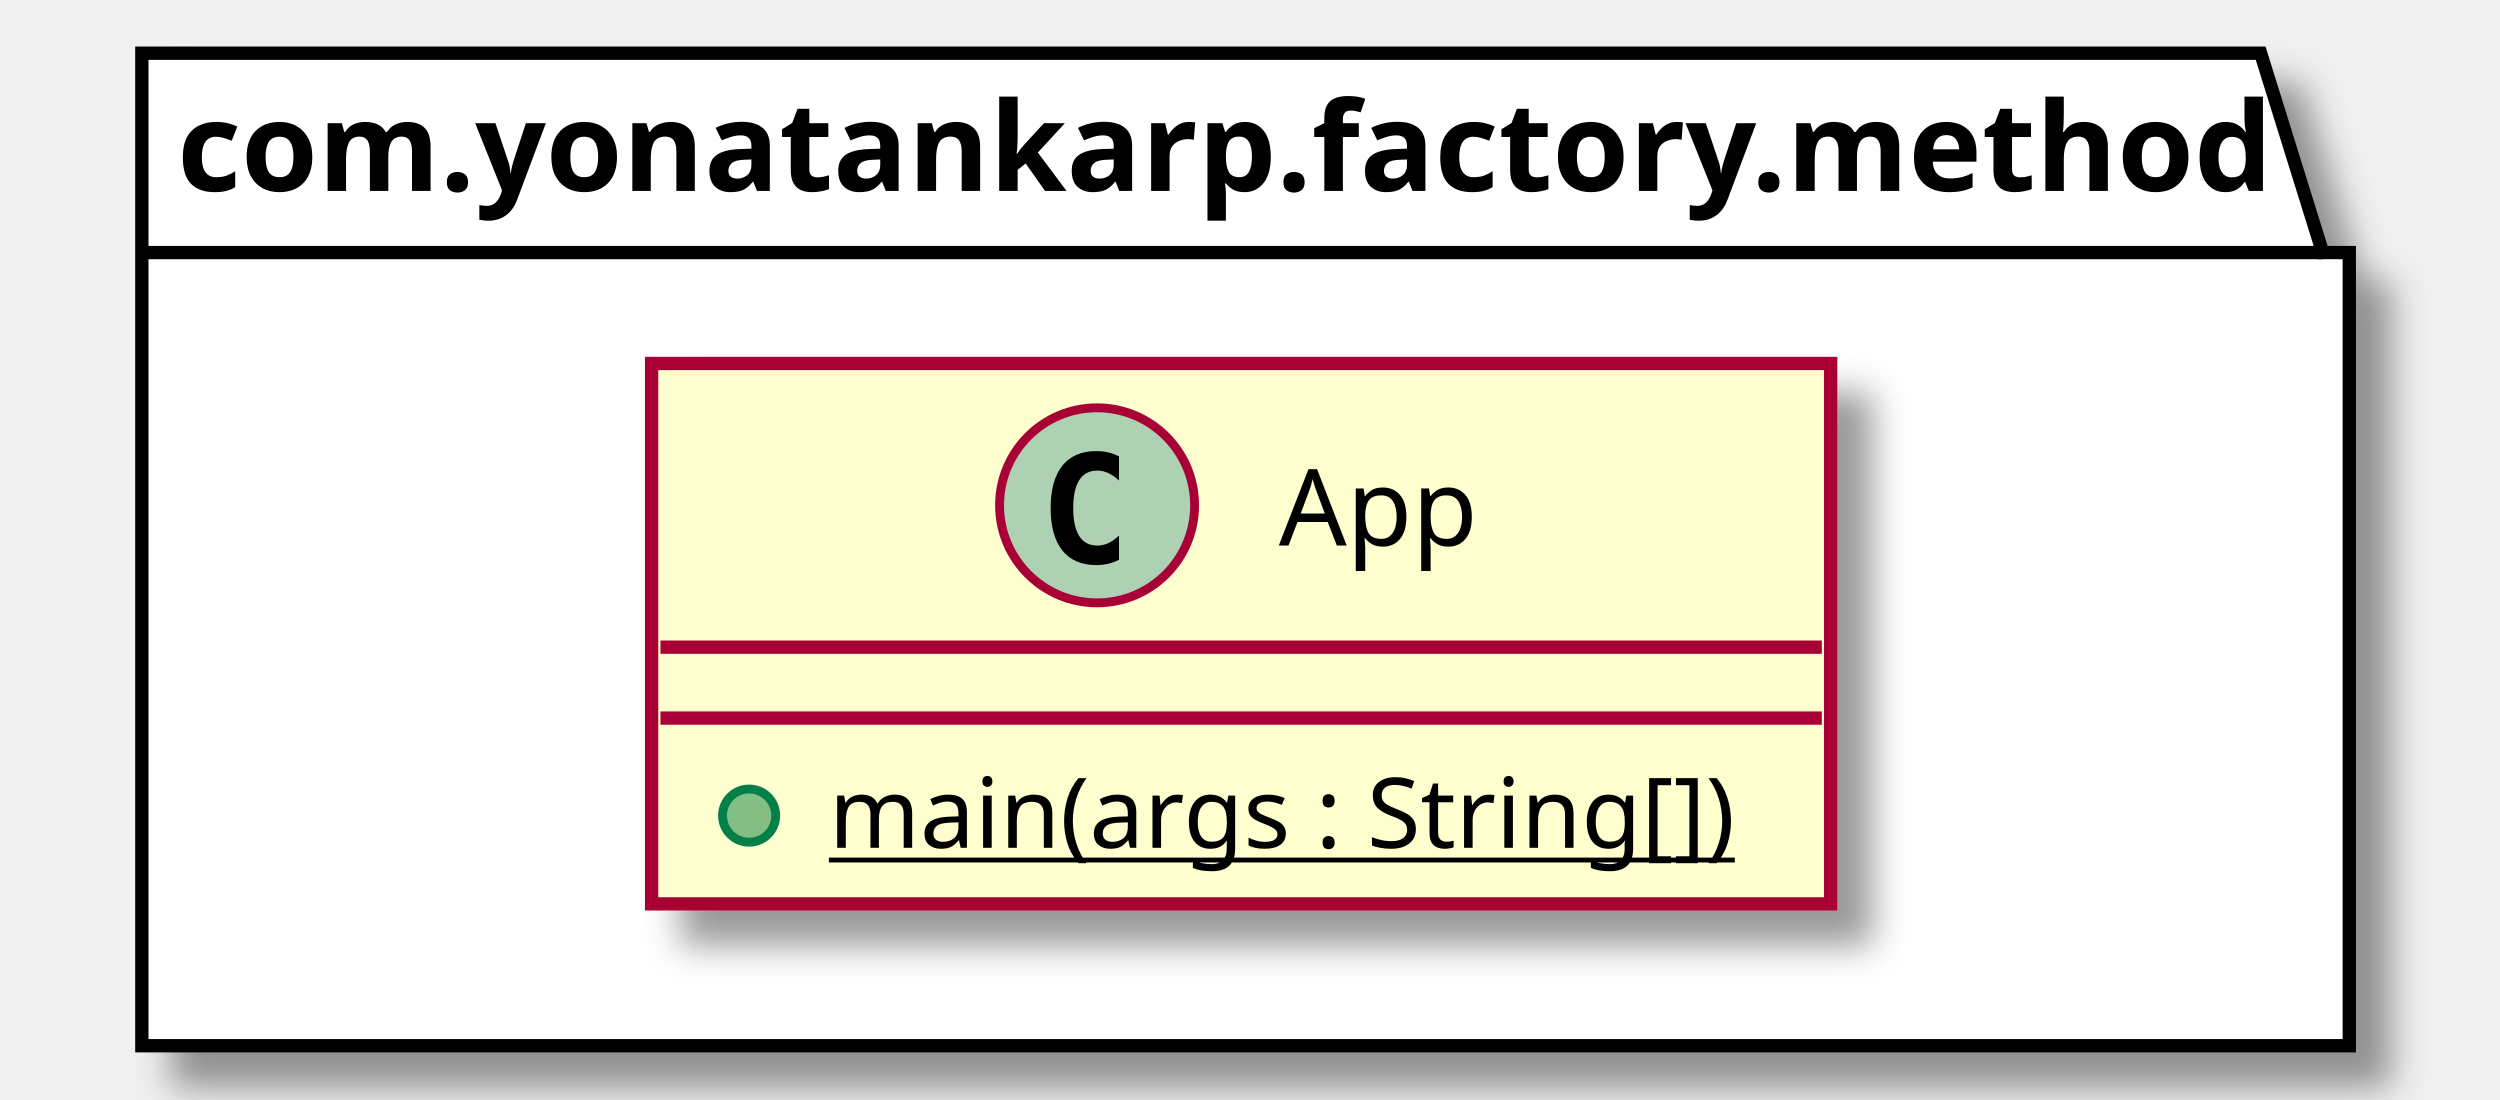
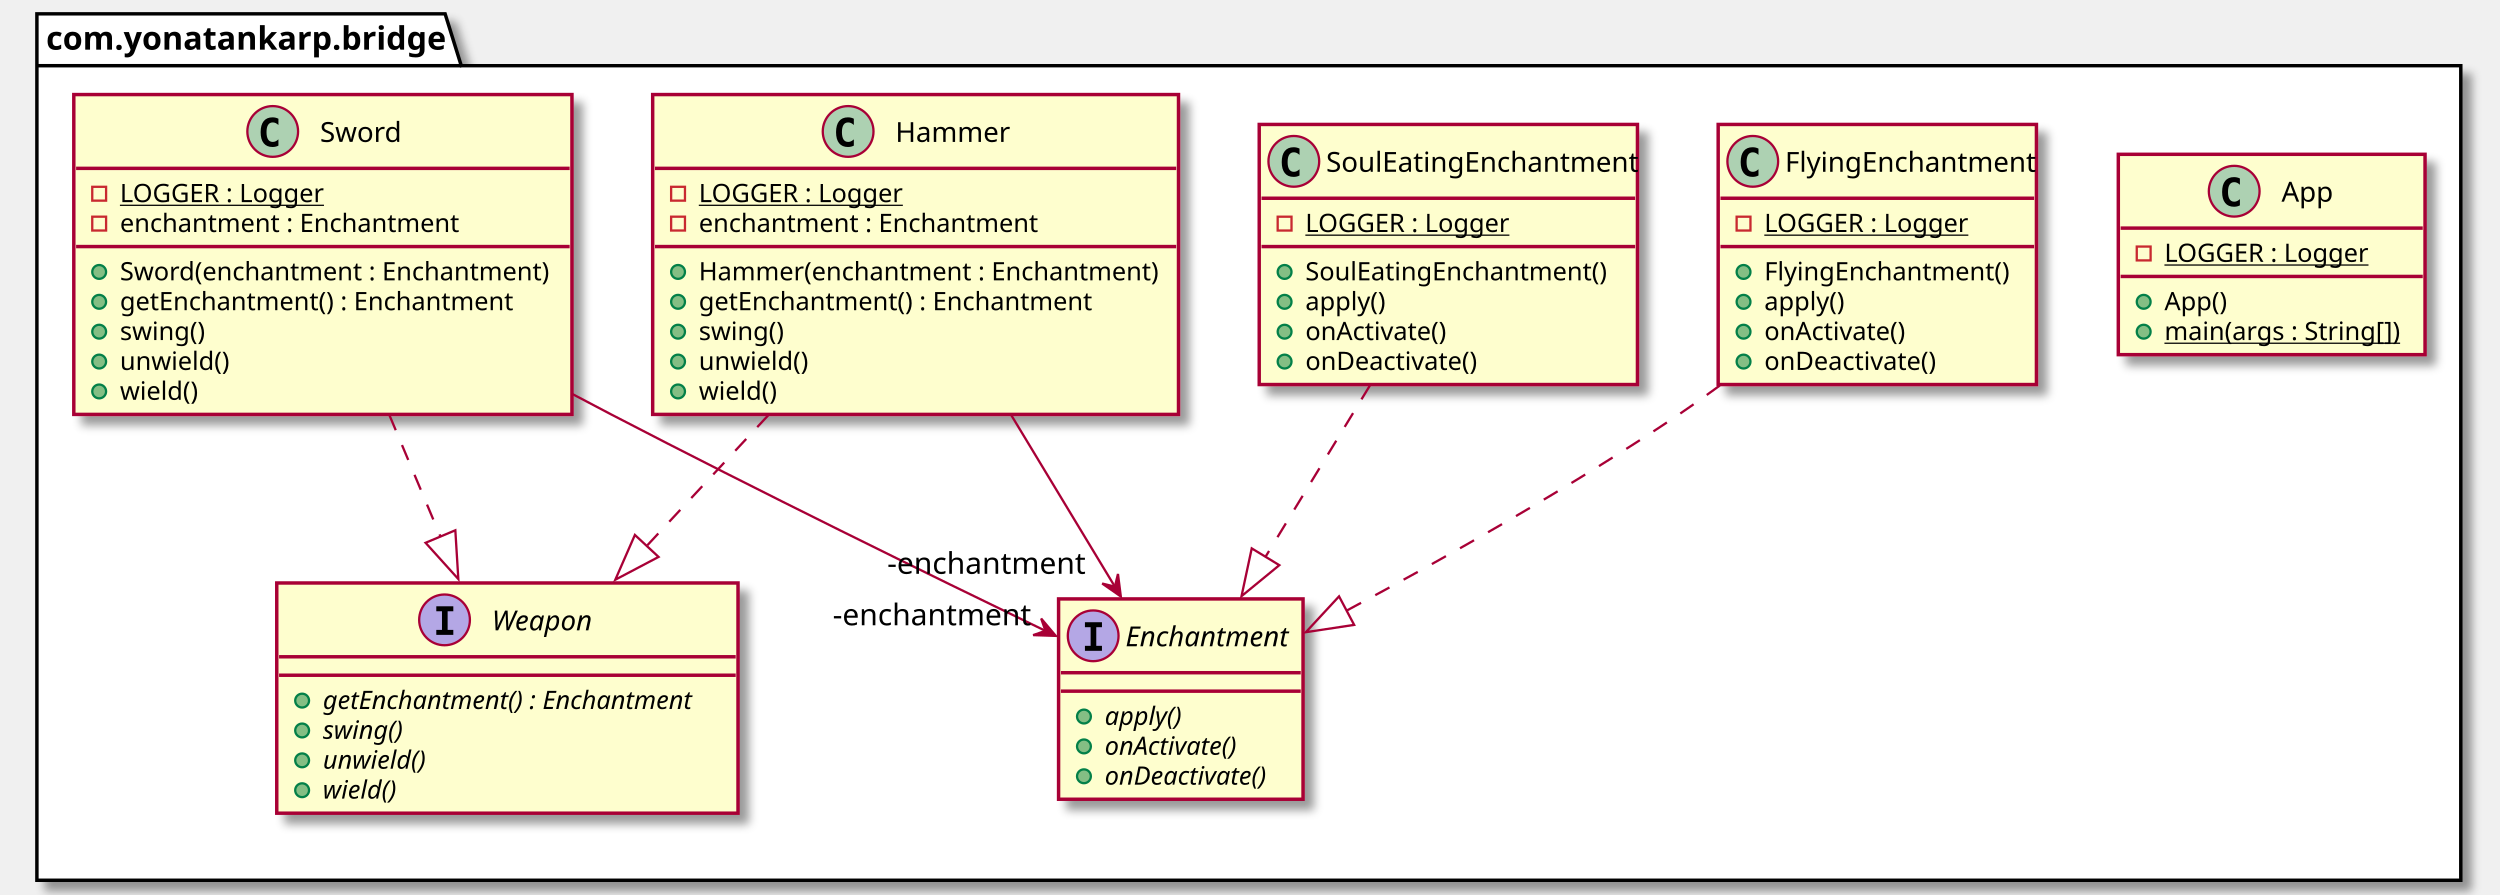
- <svg xmlns="http://www.w3.org/2000/svg" contentScriptType="application/ecmascript" contentStyleType="text/css" height="124px" preserveAspectRatio="none" style="width:282px;height:124px;background:#FFFFFF;" version="1.1" viewBox="0 0 282 124" width="282px" zoomAndPan="magnify">
+ <svg xmlns="http://www.w3.org/2000/svg" contentScriptType="application/ecmascript" contentStyleType="text/css" height="388px" preserveAspectRatio="none" style="width:1084px;height:388px;background:#FFFFFF;" version="1.1" viewBox="0 0 1084 388" width="1084px" zoomAndPan="magnify">
  <defs>
-     <filter height="300%" id="fyu1adzjax36d" width="300%" x="-1" y="-1">
+     <filter height="300%" id="f1arb4eutqxsm9" width="300%" x="-1" y="-1">
      <feGaussianBlur result="blurOut" stdDeviation="2.0" />
      <feColorMatrix in="blurOut" result="blurOut2" type="matrix" values="0 0 0 0 0 0 0 0 0 0 0 0 0 0 0 0 0 0 .4 0" />
      <feOffset dx="4.0" dy="4.0" in="blurOut2" result="blurOut3" />
      <feBlend in="SourceGraphic" in2="blurOut3" mode="normal" />
    </filter>
  </defs>
  <g>
-     <polygon fill="#FFFFFF" filter="url(#fyu1adzjax36d)" points="16,6,255,6,262,28.488,265,28.488,265,117.96,16,117.96,16,6" style="stroke:#000000;stroke-width:1.5;" />
-     <line style="stroke:#000000;stroke-width:1.5;" x1="16" x2="262" y1="28.488" y2="28.488" />
-     <text fill="#000000" font-family="sans-serif" font-size="14" font-weight="bold" lengthAdjust="spacing" textLength="233" x="20" y="21.535">com.yonatankarp.factory.method</text>
-     <rect codeLine="2" fill="#FEFECE" filter="url(#fyu1adzjax36d)" height="60.955" id="App" style="stroke:#A80036;stroke-width:1.5;" width="133" x="73.5" y="41" />
-     <ellipse cx="123.75" cy="57" fill="#ADD1B2" rx="11" ry="11" style="stroke:#A80036;stroke-width:1.0;" />
-     <path d="M126.223,63.143 Q125.642,63.442 125.003,63.591 Q124.364,63.741 123.658,63.741 Q121.151,63.741 119.832,62.089 Q118.512,60.437 118.512,57.316 Q118.512,54.187 119.832,52.535 Q121.151,50.883 123.658,50.883 Q124.364,50.883 125.011,51.032 Q125.659,51.182 126.223,51.48 L126.223,54.203 Q125.592,53.622 124.999,53.352 Q124.405,53.083 123.774,53.083 Q122.43,53.083 121.745,54.149 Q121.06,55.216 121.06,57.316 Q121.06,59.408 121.745,60.474 Q122.43,61.541 123.774,61.541 Q124.405,61.541 124.999,61.271 Q125.592,61.002 126.223,60.42 Z " fill="#000000" />
-     <text fill="#000000" font-family="sans-serif" font-size="12" lengthAdjust="spacing" textLength="24" x="144.25" y="61.535">App</text>
-     <line style="stroke:#A80036;stroke-width:1.5;" x1="74.5" x2="205.5" y1="73" y2="73" />
-     <line style="stroke:#A80036;stroke-width:1.5;" x1="74.5" x2="205.5" y1="81" y2="81" />
-     <ellipse cx="84.5" cy="92" fill="#84BE84" rx="3" ry="3" style="stroke:#038048;stroke-width:1.0;" />
-     <text fill="#000000" font-family="sans-serif" font-size="11" lengthAdjust="spacing" text-decoration="underline" textLength="107" x="93.5" y="95.635">main(args : String[])</text>
+     <polygon fill="#FFFFFF" filter="url(#f1arb4eutqxsm9)" points="16,6,193,6,200,28.488,1067,28.488,1067,381.69,16,381.69,16,6" style="stroke:#000000;stroke-width:1.5;" />
+     <line style="stroke:#000000;stroke-width:1.5;" x1="16" x2="200" y1="28.488" y2="28.488" />
+     <text fill="#000000" font-family="sans-serif" font-size="14" font-weight="bold" lengthAdjust="spacing" textLength="171" x="20" y="21.535">com.yonatankarp.bridge</text>
+     <rect codeLine="2" fill="#FEFECE" filter="url(#f1arb4eutqxsm9)" height="86.865" id="App" style="stroke:#A80036;stroke-width:1.5;" width="133" x="918.5" y="66.91" />
+     <ellipse cx="968.75" cy="82.91" fill="#ADD1B2" rx="11" ry="11" style="stroke:#A80036;stroke-width:1.0;" />
+     <path d="M971.223,89.053 Q970.642,89.352 970.003,89.501 Q969.364,89.651 968.658,89.651 Q966.151,89.651 964.832,87.999 Q963.512,86.347 963.512,83.226 Q963.512,80.097 964.832,78.445 Q966.151,76.793 968.658,76.793 Q969.364,76.793 970.011,76.942 Q970.659,77.092 971.223,77.391 L971.223,80.113 Q970.592,79.532 969.999,79.262 Q969.405,78.993 968.774,78.993 Q967.43,78.993 966.745,80.059 Q966.06,81.126 966.06,83.226 Q966.06,85.318 966.745,86.384 Q967.43,87.451 968.774,87.451 Q969.405,87.451 969.999,87.181 Q970.592,86.912 971.223,86.33 Z " fill="#000000" />
+     <text fill="#000000" font-family="sans-serif" font-size="12" lengthAdjust="spacing" textLength="24" x="989.25" y="87.445">App</text>
+     <line style="stroke:#A80036;stroke-width:1.5;" x1="919.5" x2="1050.5" y1="98.91" y2="98.91" />
+     <rect fill="none" height="6" style="stroke:#C82930;stroke-width:1.0;" width="6" x="926.5" y="106.91" />
+     <text fill="#000000" font-family="sans-serif" font-size="11" lengthAdjust="spacing" text-decoration="underline" textLength="91" x="938.5" y="113.545">LOGGER : Logger</text>
+     <line style="stroke:#A80036;stroke-width:1.5;" x1="919.5" x2="1050.5" y1="119.865" y2="119.865" />
+     <ellipse cx="929.5" cy="130.865" fill="#84BE84" rx="3" ry="3" style="stroke:#038048;stroke-width:1.0;" />
+     <text fill="#000000" font-family="sans-serif" font-size="11" lengthAdjust="spacing" textLength="30" x="938.5" y="134.5">App()</text>
+     <ellipse cx="929.5" cy="143.82" fill="#84BE84" rx="3" ry="3" style="stroke:#038048;stroke-width:1.0;" />
+     <text fill="#000000" font-family="sans-serif" font-size="11" lengthAdjust="spacing" text-decoration="underline" textLength="107" x="938.5" y="147.455">main(args : String[])</text>
+     <rect codeLine="7" fill="#FEFECE" filter="url(#f1arb4eutqxsm9)" height="86.865" id="Enchantment" style="stroke:#A80036;stroke-width:1.5;" width="106" x="459" y="259.69" />
+     <ellipse cx="474" cy="275.69" fill="#B4A7E5" rx="11" ry="11" style="stroke:#A80036;stroke-width:1.0;" />
+     <path d="M470.428,271.955 L470.428,269.797 L477.807,269.797 L477.807,271.955 L475.342,271.955 L475.342,280.032 L477.807,280.032 L477.807,282.19 L470.428,282.19 L470.428,280.032 L472.893,280.032 L472.893,271.955 Z " fill="#000000" />
+     <text fill="#000000" font-family="sans-serif" font-size="12" font-style="italic" lengthAdjust="spacing" textLength="74" x="488" y="280.225">Enchantment</text>
+     <line style="stroke:#A80036;stroke-width:1.5;" x1="460" x2="564" y1="291.69" y2="291.69" />
+     <line style="stroke:#A80036;stroke-width:1.5;" x1="460" x2="564" y1="299.69" y2="299.69" />
+     <ellipse cx="470" cy="310.69" fill="#84BE84" rx="3" ry="3" style="stroke:#038048;stroke-width:1.0;" />
+     <text fill="#000000" font-family="sans-serif" font-size="11" font-style="italic" lengthAdjust="spacing" textLength="37" x="479" y="314.325">apply()</text>
+     <ellipse cx="470" cy="323.645" fill="#84BE84" rx="3" ry="3" style="stroke:#038048;stroke-width:1.0;" />
+     <text fill="#000000" font-family="sans-serif" font-size="11" font-style="italic" lengthAdjust="spacing" textLength="65" x="479" y="327.28">onActivate()</text>
+     <ellipse cx="470" cy="336.6" fill="#84BE84" rx="3" ry="3" style="stroke:#038048;stroke-width:1.0;" />
+     <text fill="#000000" font-family="sans-serif" font-size="11" font-style="italic" lengthAdjust="spacing" textLength="77" x="479" y="340.235">onDeactivate()</text>
+     <rect codeLine="12" fill="#FEFECE" filter="url(#f1arb4eutqxsm9)" height="112.775" id="FlyingEnchantment" style="stroke:#A80036;stroke-width:1.5;" width="138" x="745" y="53.96" />
+     <ellipse cx="760" cy="69.96" fill="#ADD1B2" rx="11" ry="11" style="stroke:#A80036;stroke-width:1.0;" />
+     <path d="M762.473,76.103 Q761.892,76.402 761.253,76.551 Q760.614,76.701 759.908,76.701 Q757.401,76.701 756.082,75.049 Q754.762,73.397 754.762,70.276 Q754.762,67.147 756.082,65.495 Q757.401,63.843 759.908,63.843 Q760.614,63.843 761.261,63.992 Q761.909,64.142 762.473,64.441 L762.473,67.163 Q761.842,66.582 761.249,66.312 Q760.655,66.043 760.024,66.043 Q758.68,66.043 757.995,67.109 Q757.31,68.176 757.31,70.276 Q757.31,72.368 757.995,73.434 Q758.68,74.501 760.024,74.501 Q760.655,74.501 761.249,74.231 Q761.842,73.962 762.473,73.38 Z " fill="#000000" />
+     <text fill="#000000" font-family="sans-serif" font-size="12" lengthAdjust="spacing" textLength="106" x="774" y="74.495">FlyingEnchantment</text>
+     <line style="stroke:#A80036;stroke-width:1.5;" x1="746" x2="882" y1="85.96" y2="85.96" />
+     <rect fill="none" height="6" style="stroke:#C82930;stroke-width:1.0;" width="6" x="753" y="93.96" />
+     <text fill="#000000" font-family="sans-serif" font-size="11" lengthAdjust="spacing" text-decoration="underline" textLength="91" x="765" y="100.595">LOGGER : Logger</text>
+     <line style="stroke:#A80036;stroke-width:1.5;" x1="746" x2="882" y1="106.915" y2="106.915" />
+     <ellipse cx="756" cy="117.915" fill="#84BE84" rx="3" ry="3" style="stroke:#038048;stroke-width:1.0;" />
+     <text fill="#000000" font-family="sans-serif" font-size="11" lengthAdjust="spacing" textLength="110" x="765" y="121.55">FlyingEnchantment()</text>
+     <ellipse cx="756" cy="130.87" fill="#84BE84" rx="3" ry="3" style="stroke:#038048;stroke-width:1.0;" />
+     <text fill="#000000" font-family="sans-serif" font-size="11" lengthAdjust="spacing" textLength="37" x="765" y="134.505">apply()</text>
+     <ellipse cx="756" cy="143.825" fill="#84BE84" rx="3" ry="3" style="stroke:#038048;stroke-width:1.0;" />
+     <text fill="#000000" font-family="sans-serif" font-size="11" lengthAdjust="spacing" textLength="65" x="765" y="147.46">onActivate()</text>
+     <ellipse cx="756" cy="156.78" fill="#84BE84" rx="3" ry="3" style="stroke:#038048;stroke-width:1.0;" />
+     <text fill="#000000" font-family="sans-serif" font-size="11" lengthAdjust="spacing" textLength="77" x="765" y="160.415">onDeactivate()</text>
+     <rect codeLine="19" fill="#FEFECE" filter="url(#f1arb4eutqxsm9)" height="138.685" id="Hammer" style="stroke:#A80036;stroke-width:1.5;" width="228" x="283" y="41" />
+     <ellipse cx="367.75" cy="57" fill="#ADD1B2" rx="11" ry="11" style="stroke:#A80036;stroke-width:1.0;" />
+     <path d="M370.223,63.143 Q369.642,63.442 369.003,63.591 Q368.364,63.741 367.658,63.741 Q365.151,63.741 363.832,62.089 Q362.512,60.437 362.512,57.316 Q362.512,54.187 363.832,52.535 Q365.151,50.883 367.658,50.883 Q368.364,50.883 369.011,51.032 Q369.659,51.182 370.223,51.48 L370.223,54.203 Q369.592,53.622 368.999,53.352 Q368.405,53.083 367.774,53.083 Q366.43,53.083 365.745,54.149 Q365.06,55.216 365.06,57.316 Q365.06,59.408 365.745,60.474 Q366.43,61.541 367.774,61.541 Q368.405,61.541 368.999,61.271 Q369.592,61.002 370.223,60.42 Z " fill="#000000" />
+     <text fill="#000000" font-family="sans-serif" font-size="12" lengthAdjust="spacing" textLength="50" x="388.25" y="61.535">Hammer</text>
+     <line style="stroke:#A80036;stroke-width:1.5;" x1="284" x2="510" y1="73" y2="73" />
+     <rect fill="none" height="6" style="stroke:#C82930;stroke-width:1.0;" width="6" x="291" y="81" />
+     <text fill="#000000" font-family="sans-serif" font-size="11" lengthAdjust="spacing" text-decoration="underline" textLength="91" x="303" y="87.635">LOGGER : Logger</text>
+     <rect fill="none" height="6" style="stroke:#C82930;stroke-width:1.0;" width="6" x="291" y="93.955" />
+     <text fill="#000000" font-family="sans-serif" font-size="11" lengthAdjust="spacing" textLength="149" x="303" y="100.59">enchantment : Enchantment</text>
+     <line style="stroke:#A80036;stroke-width:1.5;" x1="284" x2="510" y1="106.91" y2="106.91" />
+     <ellipse cx="294" cy="117.91" fill="#84BE84" rx="3" ry="3" style="stroke:#038048;stroke-width:1.0;" />
+     <text fill="#000000" font-family="sans-serif" font-size="11" lengthAdjust="spacing" textLength="202" x="303" y="121.545">Hammer(enchantment : Enchantment)</text>
+     <ellipse cx="294" cy="130.865" fill="#84BE84" rx="3" ry="3" style="stroke:#038048;stroke-width:1.0;" />
+     <text fill="#000000" font-family="sans-serif" font-size="11" lengthAdjust="spacing" textLength="174" x="303" y="134.5">getEnchantment() : Enchantment</text>
+     <ellipse cx="294" cy="143.82" fill="#84BE84" rx="3" ry="3" style="stroke:#038048;stroke-width:1.0;" />
+     <text fill="#000000" font-family="sans-serif" font-size="11" lengthAdjust="spacing" textLength="39" x="303" y="147.455">swing()</text>
+     <ellipse cx="294" cy="156.775" fill="#84BE84" rx="3" ry="3" style="stroke:#038048;stroke-width:1.0;" />
+     <text fill="#000000" font-family="sans-serif" font-size="11" lengthAdjust="spacing" textLength="49" x="303" y="160.41">unwield()</text>
+     <ellipse cx="294" cy="169.731" fill="#84BE84" rx="3" ry="3" style="stroke:#038048;stroke-width:1.0;" />
+     <text fill="#000000" font-family="sans-serif" font-size="11" lengthAdjust="spacing" textLength="35" x="303" y="173.365">wield()</text>
+     <rect codeLine="28" fill="#FEFECE" filter="url(#f1arb4eutqxsm9)" height="112.775" id="SoulEatingEnchantment" style="stroke:#A80036;stroke-width:1.5;" width="164" x="546" y="53.96" />
+     <ellipse cx="561" cy="69.96" fill="#ADD1B2" rx="11" ry="11" style="stroke:#A80036;stroke-width:1.0;" />
+     <path d="M563.473,76.103 Q562.892,76.402 562.253,76.551 Q561.614,76.701 560.908,76.701 Q558.401,76.701 557.082,75.049 Q555.762,73.397 555.762,70.276 Q555.762,67.147 557.082,65.495 Q558.401,63.843 560.908,63.843 Q561.614,63.843 562.261,63.992 Q562.909,64.142 563.473,64.441 L563.473,67.163 Q562.842,66.582 562.249,66.312 Q561.655,66.043 561.024,66.043 Q559.68,66.043 558.995,67.109 Q558.31,68.176 558.31,70.276 Q558.31,72.368 558.995,73.434 Q559.68,74.501 561.024,74.501 Q561.655,74.501 562.249,74.231 Q562.842,73.962 563.473,73.38 Z " fill="#000000" />
+     <text fill="#000000" font-family="sans-serif" font-size="12" lengthAdjust="spacing" textLength="132" x="575" y="74.495">SoulEatingEnchantment</text>
+     <line style="stroke:#A80036;stroke-width:1.5;" x1="547" x2="709" y1="85.96" y2="85.96" />
+     <rect fill="none" height="6" style="stroke:#C82930;stroke-width:1.0;" width="6" x="554" y="93.96" />
+     <text fill="#000000" font-family="sans-serif" font-size="11" lengthAdjust="spacing" text-decoration="underline" textLength="91" x="566" y="100.595">LOGGER : Logger</text>
+     <line style="stroke:#A80036;stroke-width:1.5;" x1="547" x2="709" y1="106.915" y2="106.915" />
+     <ellipse cx="557" cy="117.915" fill="#84BE84" rx="3" ry="3" style="stroke:#038048;stroke-width:1.0;" />
+     <text fill="#000000" font-family="sans-serif" font-size="11" lengthAdjust="spacing" textLength="134" x="566" y="121.55">SoulEatingEnchantment()</text>
+     <ellipse cx="557" cy="130.87" fill="#84BE84" rx="3" ry="3" style="stroke:#038048;stroke-width:1.0;" />
+     <text fill="#000000" font-family="sans-serif" font-size="11" lengthAdjust="spacing" textLength="37" x="566" y="134.505">apply()</text>
+     <ellipse cx="557" cy="143.825" fill="#84BE84" rx="3" ry="3" style="stroke:#038048;stroke-width:1.0;" />
+     <text fill="#000000" font-family="sans-serif" font-size="11" lengthAdjust="spacing" textLength="65" x="566" y="147.46">onActivate()</text>
+     <ellipse cx="557" cy="156.78" fill="#84BE84" rx="3" ry="3" style="stroke:#038048;stroke-width:1.0;" />
+     <text fill="#000000" font-family="sans-serif" font-size="11" lengthAdjust="spacing" textLength="77" x="566" y="160.415">onDeactivate()</text>
+     <rect codeLine="35" fill="#FEFECE" filter="url(#f1arb4eutqxsm9)" height="138.685" id="Sword" style="stroke:#A80036;stroke-width:1.5;" width="216" x="32" y="41" />
+     <ellipse cx="118.25" cy="57" fill="#ADD1B2" rx="11" ry="11" style="stroke:#A80036;stroke-width:1.0;" />
+     <path d="M120.723,63.143 Q120.142,63.442 119.503,63.591 Q118.864,63.741 118.158,63.741 Q115.651,63.741 114.332,62.089 Q113.012,60.437 113.012,57.316 Q113.012,54.187 114.332,52.535 Q115.651,50.883 118.158,50.883 Q118.864,50.883 119.511,51.032 Q120.159,51.182 120.723,51.48 L120.723,54.203 Q120.092,53.622 119.499,53.352 Q118.905,53.083 118.274,53.083 Q116.93,53.083 116.245,54.149 Q115.56,55.216 115.56,57.316 Q115.56,59.408 116.245,60.474 Q116.93,61.541 118.274,61.541 Q118.905,61.541 119.499,61.271 Q120.092,61.002 120.723,60.42 Z " fill="#000000" />
+     <text fill="#000000" font-family="sans-serif" font-size="12" lengthAdjust="spacing" textLength="35" x="138.75" y="61.535">Sword</text>
+     <line style="stroke:#A80036;stroke-width:1.5;" x1="33" x2="247" y1="73" y2="73" />
+     <rect fill="none" height="6" style="stroke:#C82930;stroke-width:1.0;" width="6" x="40" y="81" />
+     <text fill="#000000" font-family="sans-serif" font-size="11" lengthAdjust="spacing" text-decoration="underline" textLength="91" x="52" y="87.635">LOGGER : Logger</text>
+     <rect fill="none" height="6" style="stroke:#C82930;stroke-width:1.0;" width="6" x="40" y="93.955" />
+     <text fill="#000000" font-family="sans-serif" font-size="11" lengthAdjust="spacing" textLength="149" x="52" y="100.59">enchantment : Enchantment</text>
+     <line style="stroke:#A80036;stroke-width:1.5;" x1="33" x2="247" y1="106.91" y2="106.91" />
+     <ellipse cx="43" cy="117.91" fill="#84BE84" rx="3" ry="3" style="stroke:#038048;stroke-width:1.0;" />
+     <text fill="#000000" font-family="sans-serif" font-size="11" lengthAdjust="spacing" textLength="190" x="52" y="121.545">Sword(enchantment : Enchantment)</text>
+     <ellipse cx="43" cy="130.865" fill="#84BE84" rx="3" ry="3" style="stroke:#038048;stroke-width:1.0;" />
+     <text fill="#000000" font-family="sans-serif" font-size="11" lengthAdjust="spacing" textLength="174" x="52" y="134.5">getEnchantment() : Enchantment</text>
+     <ellipse cx="43" cy="143.82" fill="#84BE84" rx="3" ry="3" style="stroke:#038048;stroke-width:1.0;" />
+     <text fill="#000000" font-family="sans-serif" font-size="11" lengthAdjust="spacing" textLength="39" x="52" y="147.455">swing()</text>
+     <ellipse cx="43" cy="156.775" fill="#84BE84" rx="3" ry="3" style="stroke:#038048;stroke-width:1.0;" />
+     <text fill="#000000" font-family="sans-serif" font-size="11" lengthAdjust="spacing" textLength="49" x="52" y="160.41">unwield()</text>
+     <ellipse cx="43" cy="169.731" fill="#84BE84" rx="3" ry="3" style="stroke:#038048;stroke-width:1.0;" />
+     <text fill="#000000" font-family="sans-serif" font-size="11" lengthAdjust="spacing" textLength="35" x="52" y="173.365">wield()</text>
+     <rect codeLine="44" fill="#FEFECE" filter="url(#f1arb4eutqxsm9)" height="99.82" id="Weapon" style="stroke:#A80036;stroke-width:1.5;" width="200" x="120" y="252.78" />
+     <ellipse cx="192.75" cy="268.78" fill="#B4A7E5" rx="11" ry="11" style="stroke:#A80036;stroke-width:1.0;" />
+     <path d="M189.178,265.045 L189.178,262.887 L196.557,262.887 L196.557,265.045 L194.092,265.045 L194.092,273.122 L196.557,273.122 L196.557,275.28 L189.178,275.28 L189.178,273.122 L191.643,273.122 L191.643,265.045 Z " fill="#000000" />
+     <text fill="#000000" font-family="sans-serif" font-size="12" font-style="italic" lengthAdjust="spacing" textLength="46" x="213.25" y="273.315">Weapon</text>
+     <line style="stroke:#A80036;stroke-width:1.5;" x1="121" x2="319" y1="284.78" y2="284.78" />
+     <line style="stroke:#A80036;stroke-width:1.5;" x1="121" x2="319" y1="292.78" y2="292.78" />
+     <ellipse cx="131" cy="303.78" fill="#84BE84" rx="3" ry="3" style="stroke:#038048;stroke-width:1.0;" />
+     <text fill="#000000" font-family="sans-serif" font-size="11" font-style="italic" lengthAdjust="spacing" textLength="174" x="140" y="307.415">getEnchantment() : Enchantment</text>
+     <ellipse cx="131" cy="316.735" fill="#84BE84" rx="3" ry="3" style="stroke:#038048;stroke-width:1.0;" />
+     <text fill="#000000" font-family="sans-serif" font-size="11" font-style="italic" lengthAdjust="spacing" textLength="39" x="140" y="320.37">swing()</text>
+     <ellipse cx="131" cy="329.69" fill="#84BE84" rx="3" ry="3" style="stroke:#038048;stroke-width:1.0;" />
+     <text fill="#000000" font-family="sans-serif" font-size="11" font-style="italic" lengthAdjust="spacing" textLength="49" x="140" y="333.325">unwield()</text>
+     <ellipse cx="131" cy="342.645" fill="#84BE84" rx="3" ry="3" style="stroke:#038048;stroke-width:1.0;" />
+     <text fill="#000000" font-family="sans-serif" font-size="11" font-style="italic" lengthAdjust="spacing" textLength="35" x="140" y="346.28">wield()</text>
+     <path codeLine="51" d="M248.26,170.89 C253.91,173.89 259.51,176.84 265,179.69 C328.94,212.94 403.19,249.32 453.46,273.62 " fill="none" id="Sword-to-Enchantment" style="stroke:#A80036;stroke-width:1.0;" />
+     <polygon fill="#A80036" points="457.8,275.72,451.452,268.19,453.303,273.536,447.957,275.386,457.8,275.72" style="stroke:#A80036;stroke-width:1.0;" />
+     <text fill="#000000" font-family="sans-serif" font-size="13" lengthAdjust="spacing" textLength="90" x="361.058" y="271.125">-enchantment</text>
+     <path codeLine="52" d="M438.52,180.07 C453.47,204.81 469.98,232.15 483.56,254.62 " fill="none" id="Hammer-to-Enchantment" style="stroke:#A80036;stroke-width:1.0;" />
+     <polygon fill="#A80036" points="485.99,258.64,484.751,248.869,483.401,254.363,477.907,253.012,485.99,258.64" style="stroke:#A80036;stroke-width:1.0;" />
+     <text fill="#000000" font-family="sans-serif" font-size="13" lengthAdjust="spacing" textLength="90" x="384.699" y="248.812">-enchantment</text>
+     <path codeLine="53" d="M745.72,167.16 C739.81,171.52 733.85,175.75 728,179.69 C681.54,210.99 626.52,241.98 583.65,264.89 " fill="none" id="FlyingEnchantment-to-Enchantment" style="stroke:#A80036;stroke-width:1.0;stroke-dasharray:7.0,7.0;" />
+     <polygon fill="none" points="587.16,270.95,566.21,274.12,580.61,258.58,587.16,270.95" style="stroke:#A80036;stroke-width:1.0;" />
+     <path codeLine="54" d="M333.1,180.07 C315.87,198.6 297.28,218.58 280.26,236.89 " fill="none" id="Hammer-to-Weapon" style="stroke:#A80036;stroke-width:1.0;stroke-dasharray:7.0,7.0;" />
+     <polygon fill="none" points="285.55,241.48,266.8,251.36,275.29,231.95,285.55,241.48" style="stroke:#A80036;stroke-width:1.0;" />
+     <path codeLine="55" d="M593.98,167.17 C579.74,190.54 563.15,217.75 548.64,241.56 " fill="none" id="SoulEatingEnchantment-to-Enchantment" style="stroke:#A80036;stroke-width:1.0;stroke-dasharray:7.0,7.0;" />
+     <polygon fill="none" points="554.71,245.06,538.32,258.5,542.75,237.78,554.71,245.06" style="stroke:#A80036;stroke-width:1.0;" />
+     <path codeLine="56" d="M168.88,180.07 C176.08,197.19 183.8,215.56 191,232.7 " fill="none" id="Sword-to-Weapon" style="stroke:#A80036;stroke-width:1.0;stroke-dasharray:7.0,7.0;" />
+     <polygon fill="none" points="197.43,229.93,198.73,251.08,184.52,235.35,197.43,229.93" style="stroke:#A80036;stroke-width:1.0;" />
  </g>
</svg>
